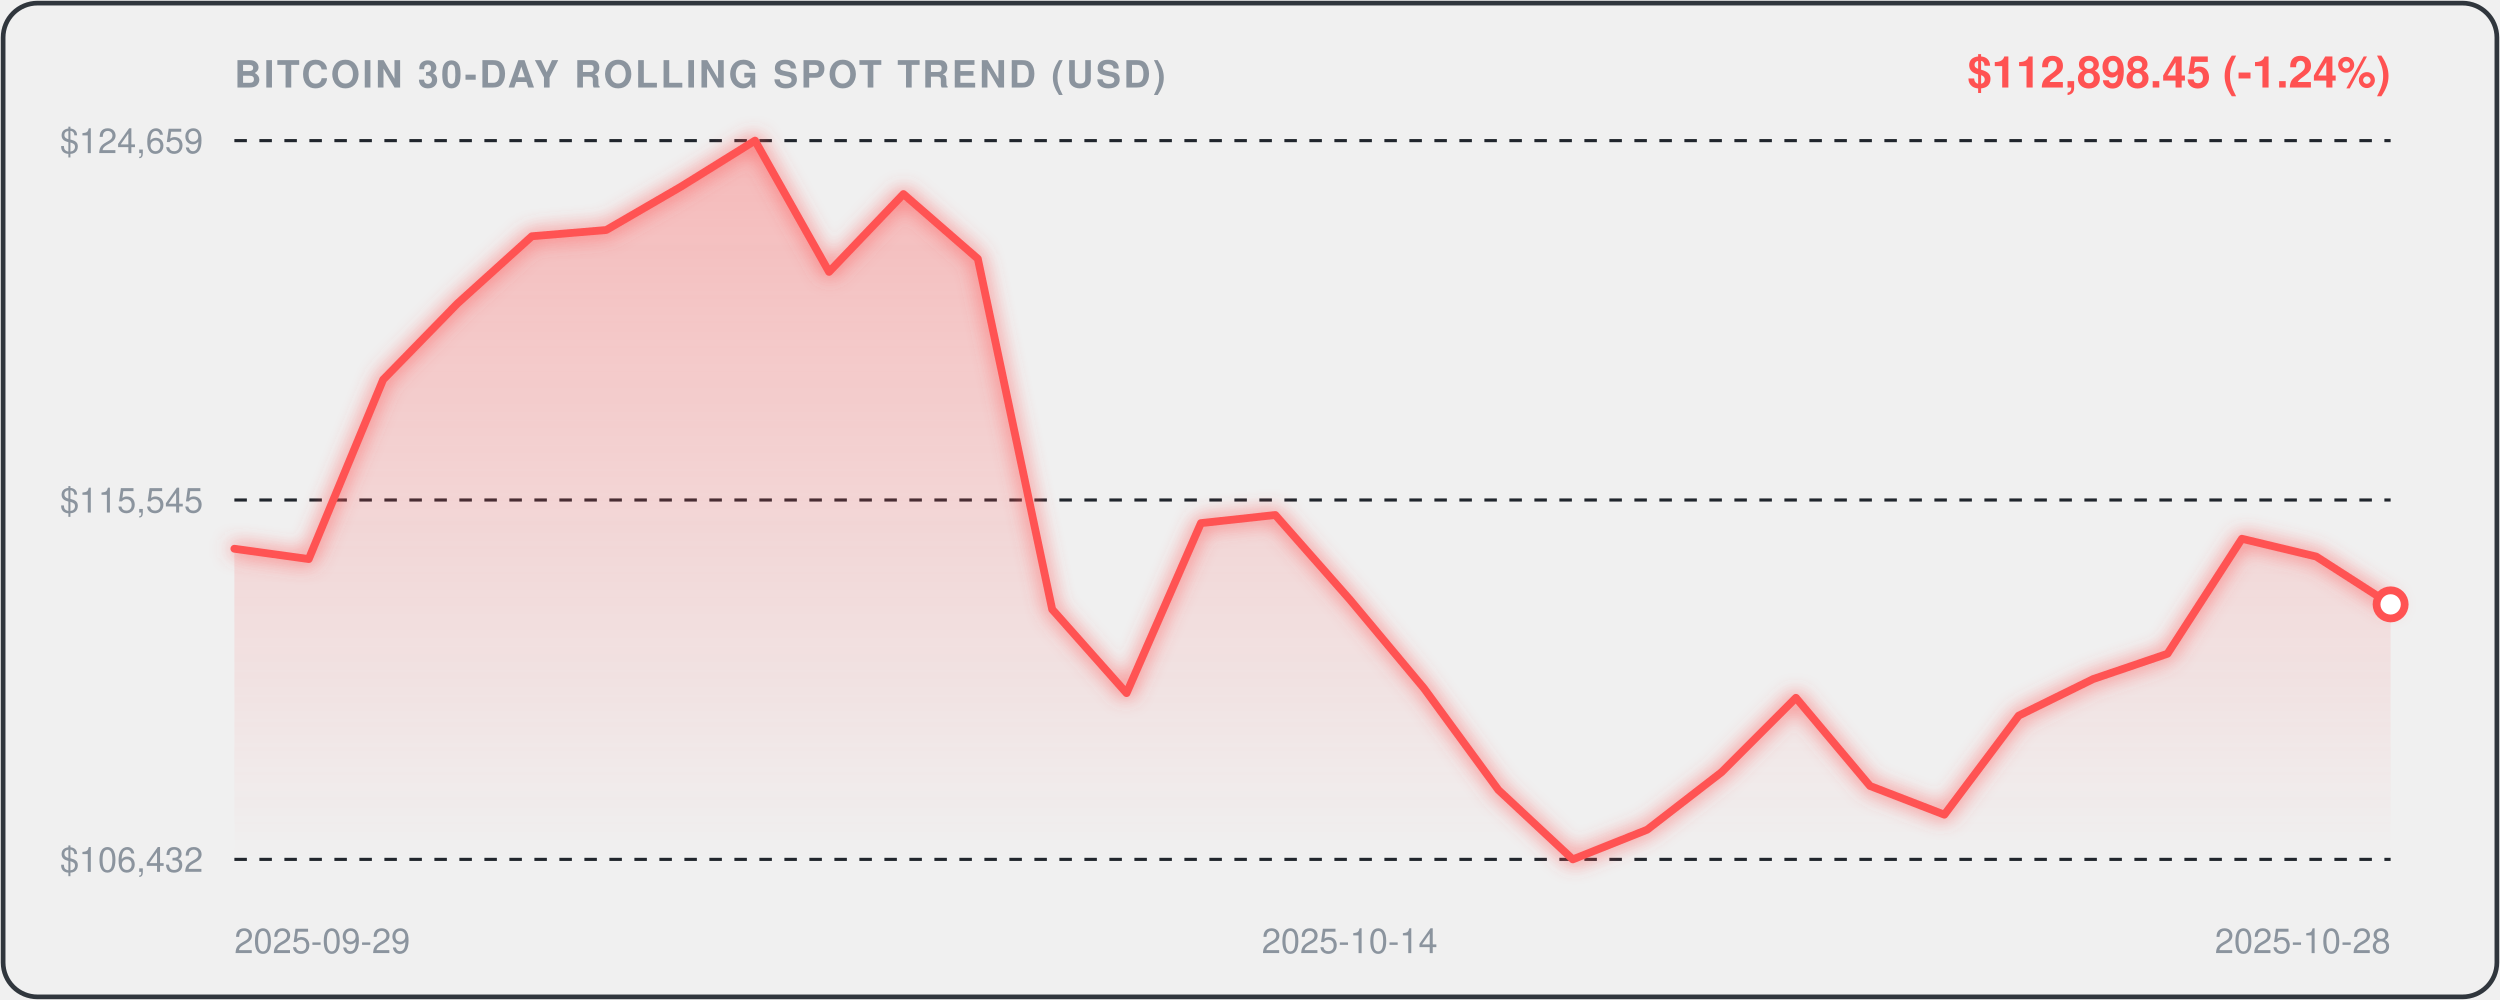
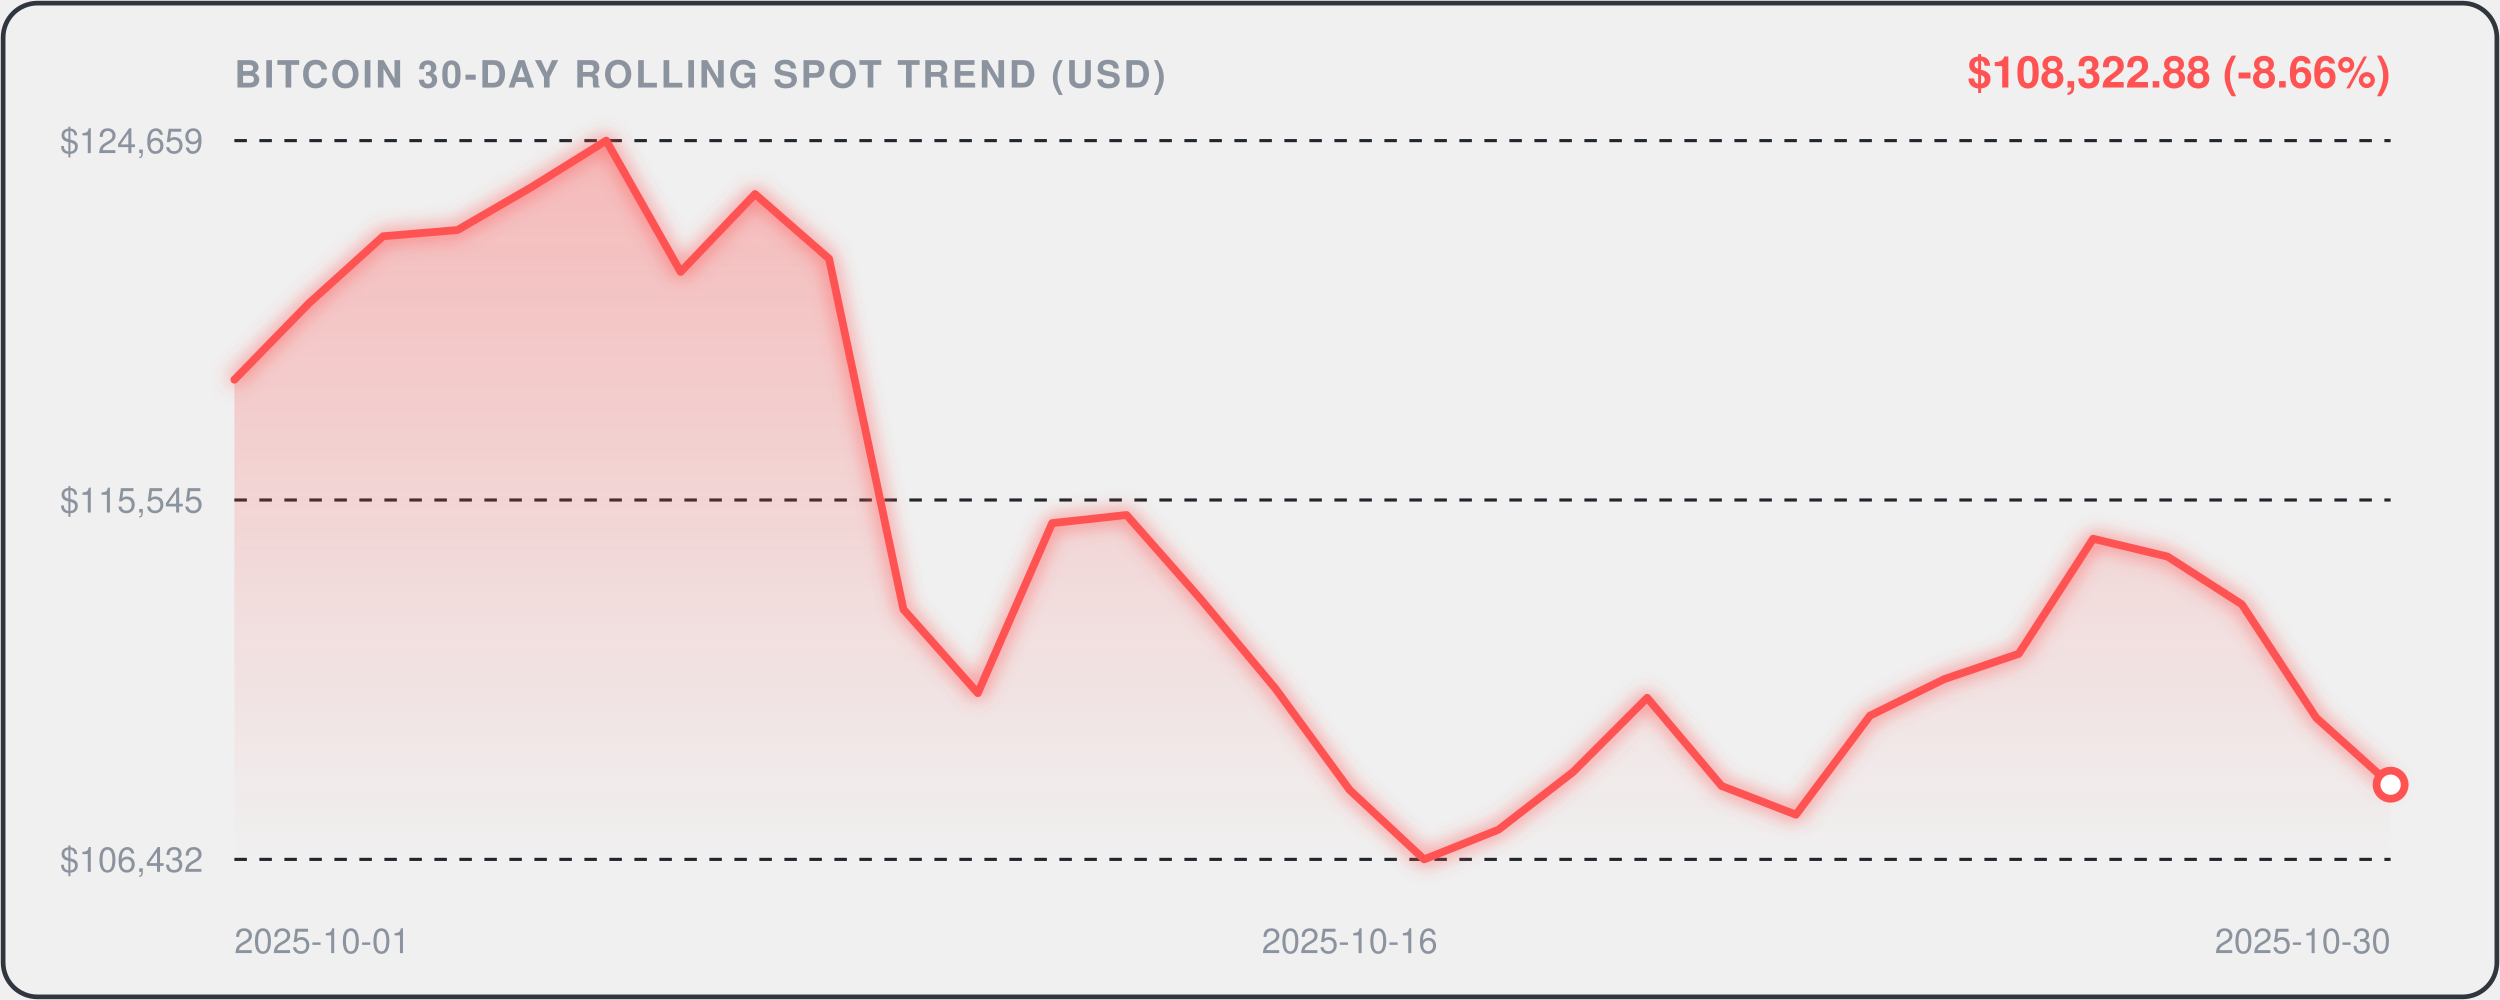
<svg xmlns="http://www.w3.org/2000/svg" viewBox="0 0 800 320" width="100%" height="100%" style="background:#0d1117;border-radius:12px;font-family:-apple-system,BlinkMacSystemFont,'Segoe UI',Helvetica,Arial,sans-serif;">
  <defs>
    <linearGradient id="areaGrad" x1="0" y1="0" x2="0" y2="1">
      <stop offset="0%" stop-color="rgba(255, 82, 82, 0.35)" />
      <stop offset="100%" stop-color="rgba(255, 82, 82, 0.0)" />
    </linearGradient>
    <filter id="glow" x="-20%" y="-20%" width="140%" height="140%">
      <feGaussianBlur stdDeviation="3" result="blur" />
      <feComposite in="SourceGraphic" in2="blur" operator="over" />
    </filter>
  </defs>
  <rect x="1" y="1" width="798" height="318" rx="11" fill="none" stroke="#30363d" stroke-width="1.5" />
  <text x="75" y="28" fill="#8b949e" font-size="12" font-weight="600" letter-spacing="0.8">BITCOIN 30-DAY ROLLING SPOT TREND (USD)</text>
-   <text x="765" y="28" text-anchor="end" fill="#FF5252" font-size="14" font-weight="700">$112,898.45 (-1.24%)</text>
+   <text x="765" y="28" text-anchor="end" fill="#FF5252" font-size="14" font-weight="700">$108,322.88 (-8.66%)</text>
  <line x1="75" y1="45" x2="765" y2="45" stroke="#21262d" stroke-width="1" stroke-dasharray="4,4" />
  <text x="65" y="49" text-anchor="end" fill="#8b949e" font-size="11">$124,659</text>
  <line x1="75" y1="160.0" x2="765" y2="160.0" stroke="#21262d" stroke-width="1" stroke-dasharray="4,4" />
  <text x="65" y="164.0" text-anchor="end" fill="#8b949e" font-size="11">$115,545</text>
  <line x1="75" y1="275" x2="765" y2="275" stroke="#21262d" stroke-width="1" stroke-dasharray="4,4" />
  <text x="65" y="279" text-anchor="end" fill="#8b949e" font-size="11">$106,432</text>
-   <path d="M 75.0,175.6 L 98.8,178.9 L 122.6,121.5 L 146.4,97.1 L 170.2,75.6 L 194.0,73.6 L 217.8,59.8 L 241.6,45.0 L 265.3,87.0 L 289.1,62.1 L 312.9,82.8 L 336.7,195.0 L 360.5,221.8 L 384.3,167.4 L 408.1,164.8 L 431.9,191.8 L 455.7,220.3 L 479.5,252.8 L 503.3,275.0 L 527.1,265.5 L 550.9,247.1 L 574.7,223.3 L 598.4,251.5 L 622.2,260.7 L 646.0,229.0 L 669.8,217.3 L 693.6,209.2 L 717.4,172.4 L 741.2,178.1 L 765.0,193.4 L 765.0,275.0 L 75.0,275.0 Z" fill="url(#areaGrad)" />
-   <path d="M 75.0,175.6 L 98.8,178.9 L 122.6,121.5 L 146.4,97.1 L 170.2,75.6 L 194.0,73.6 L 217.8,59.8 L 241.6,45.0 L 265.3,87.0 L 289.1,62.1 L 312.9,82.8 L 336.7,195.0 L 360.5,221.8 L 384.3,167.4 L 408.1,164.8 L 431.9,191.8 L 455.7,220.3 L 479.5,252.8 L 503.3,275.0 L 527.1,265.5 L 550.9,247.1 L 574.7,223.3 L 598.4,251.5 L 622.2,260.7 L 646.0,229.0 L 669.8,217.3 L 693.6,209.2 L 717.4,172.4 L 741.2,178.1 L 765.0,193.4" fill="none" stroke="#FF5252" stroke-width="2.5" stroke-linecap="round" stroke-linejoin="round" filter="url(#glow)" />
-   <circle cx="765.0" cy="193.4" r="4.5" fill="#ffffff" stroke="#FF5252" stroke-width="2.5" />
-   <text x="75.0" y="305" fill="#8b949e" font-size="11" text-anchor="start">2025-09-29</text>
-   <text x="431.9" y="305" fill="#8b949e" font-size="11" text-anchor="middle">2025-10-14</text>
-   <text x="765.0" y="305" fill="#8b949e" font-size="11" text-anchor="end">2025-10-28</text>
+   <path d="M 75.0,121.5 L 98.8,97.1 L 122.6,75.6 L 146.4,73.6 L 170.2,59.8 L 194.0,45.0 L 217.8,87.0 L 241.6,62.1 L 265.3,82.8 L 289.1,195.0 L 312.9,221.8 L 336.7,167.4 L 360.5,164.8 L 384.3,191.8 L 408.1,220.3 L 431.9,252.8 L 455.7,275.0 L 479.5,265.5 L 503.3,247.1 L 527.1,223.3 L 550.9,251.5 L 574.7,260.7 L 598.4,229.0 L 622.2,217.3 L 646.0,209.2 L 669.8,172.4 L 693.6,178.1 L 717.4,193.4 L 741.2,229.7 L 765.0,251.1 L 765.0,275.0 L 75.0,275.0 Z" fill="url(#areaGrad)" />
+   <path d="M 75.0,121.5 L 98.8,97.1 L 122.6,75.6 L 146.4,73.6 L 170.2,59.8 L 194.0,45.0 L 217.8,87.0 L 241.6,62.1 L 265.3,82.8 L 289.1,195.0 L 312.9,221.8 L 336.7,167.4 L 360.5,164.8 L 384.3,191.8 L 408.1,220.3 L 431.9,252.8 L 455.7,275.0 L 479.5,265.5 L 503.3,247.1 L 527.1,223.3 L 550.9,251.5 L 574.7,260.7 L 598.4,229.0 L 622.2,217.3 L 646.0,209.2 L 669.8,172.4 L 693.6,178.1 L 717.4,193.4 L 741.2,229.7 L 765.0,251.1" fill="none" stroke="#FF5252" stroke-width="2.5" stroke-linecap="round" stroke-linejoin="round" filter="url(#glow)" />
+   <circle cx="765.0" cy="251.1" r="4.5" fill="#ffffff" stroke="#FF5252" stroke-width="2.5" />
+   <text x="75.0" y="305" fill="#8b949e" font-size="11" text-anchor="start">2025-10-01</text>
+   <text x="431.9" y="305" fill="#8b949e" font-size="11" text-anchor="middle">2025-10-16</text>
+   <text x="765.0" y="305" fill="#8b949e" font-size="11" text-anchor="end">2025-10-30</text>
</svg>
